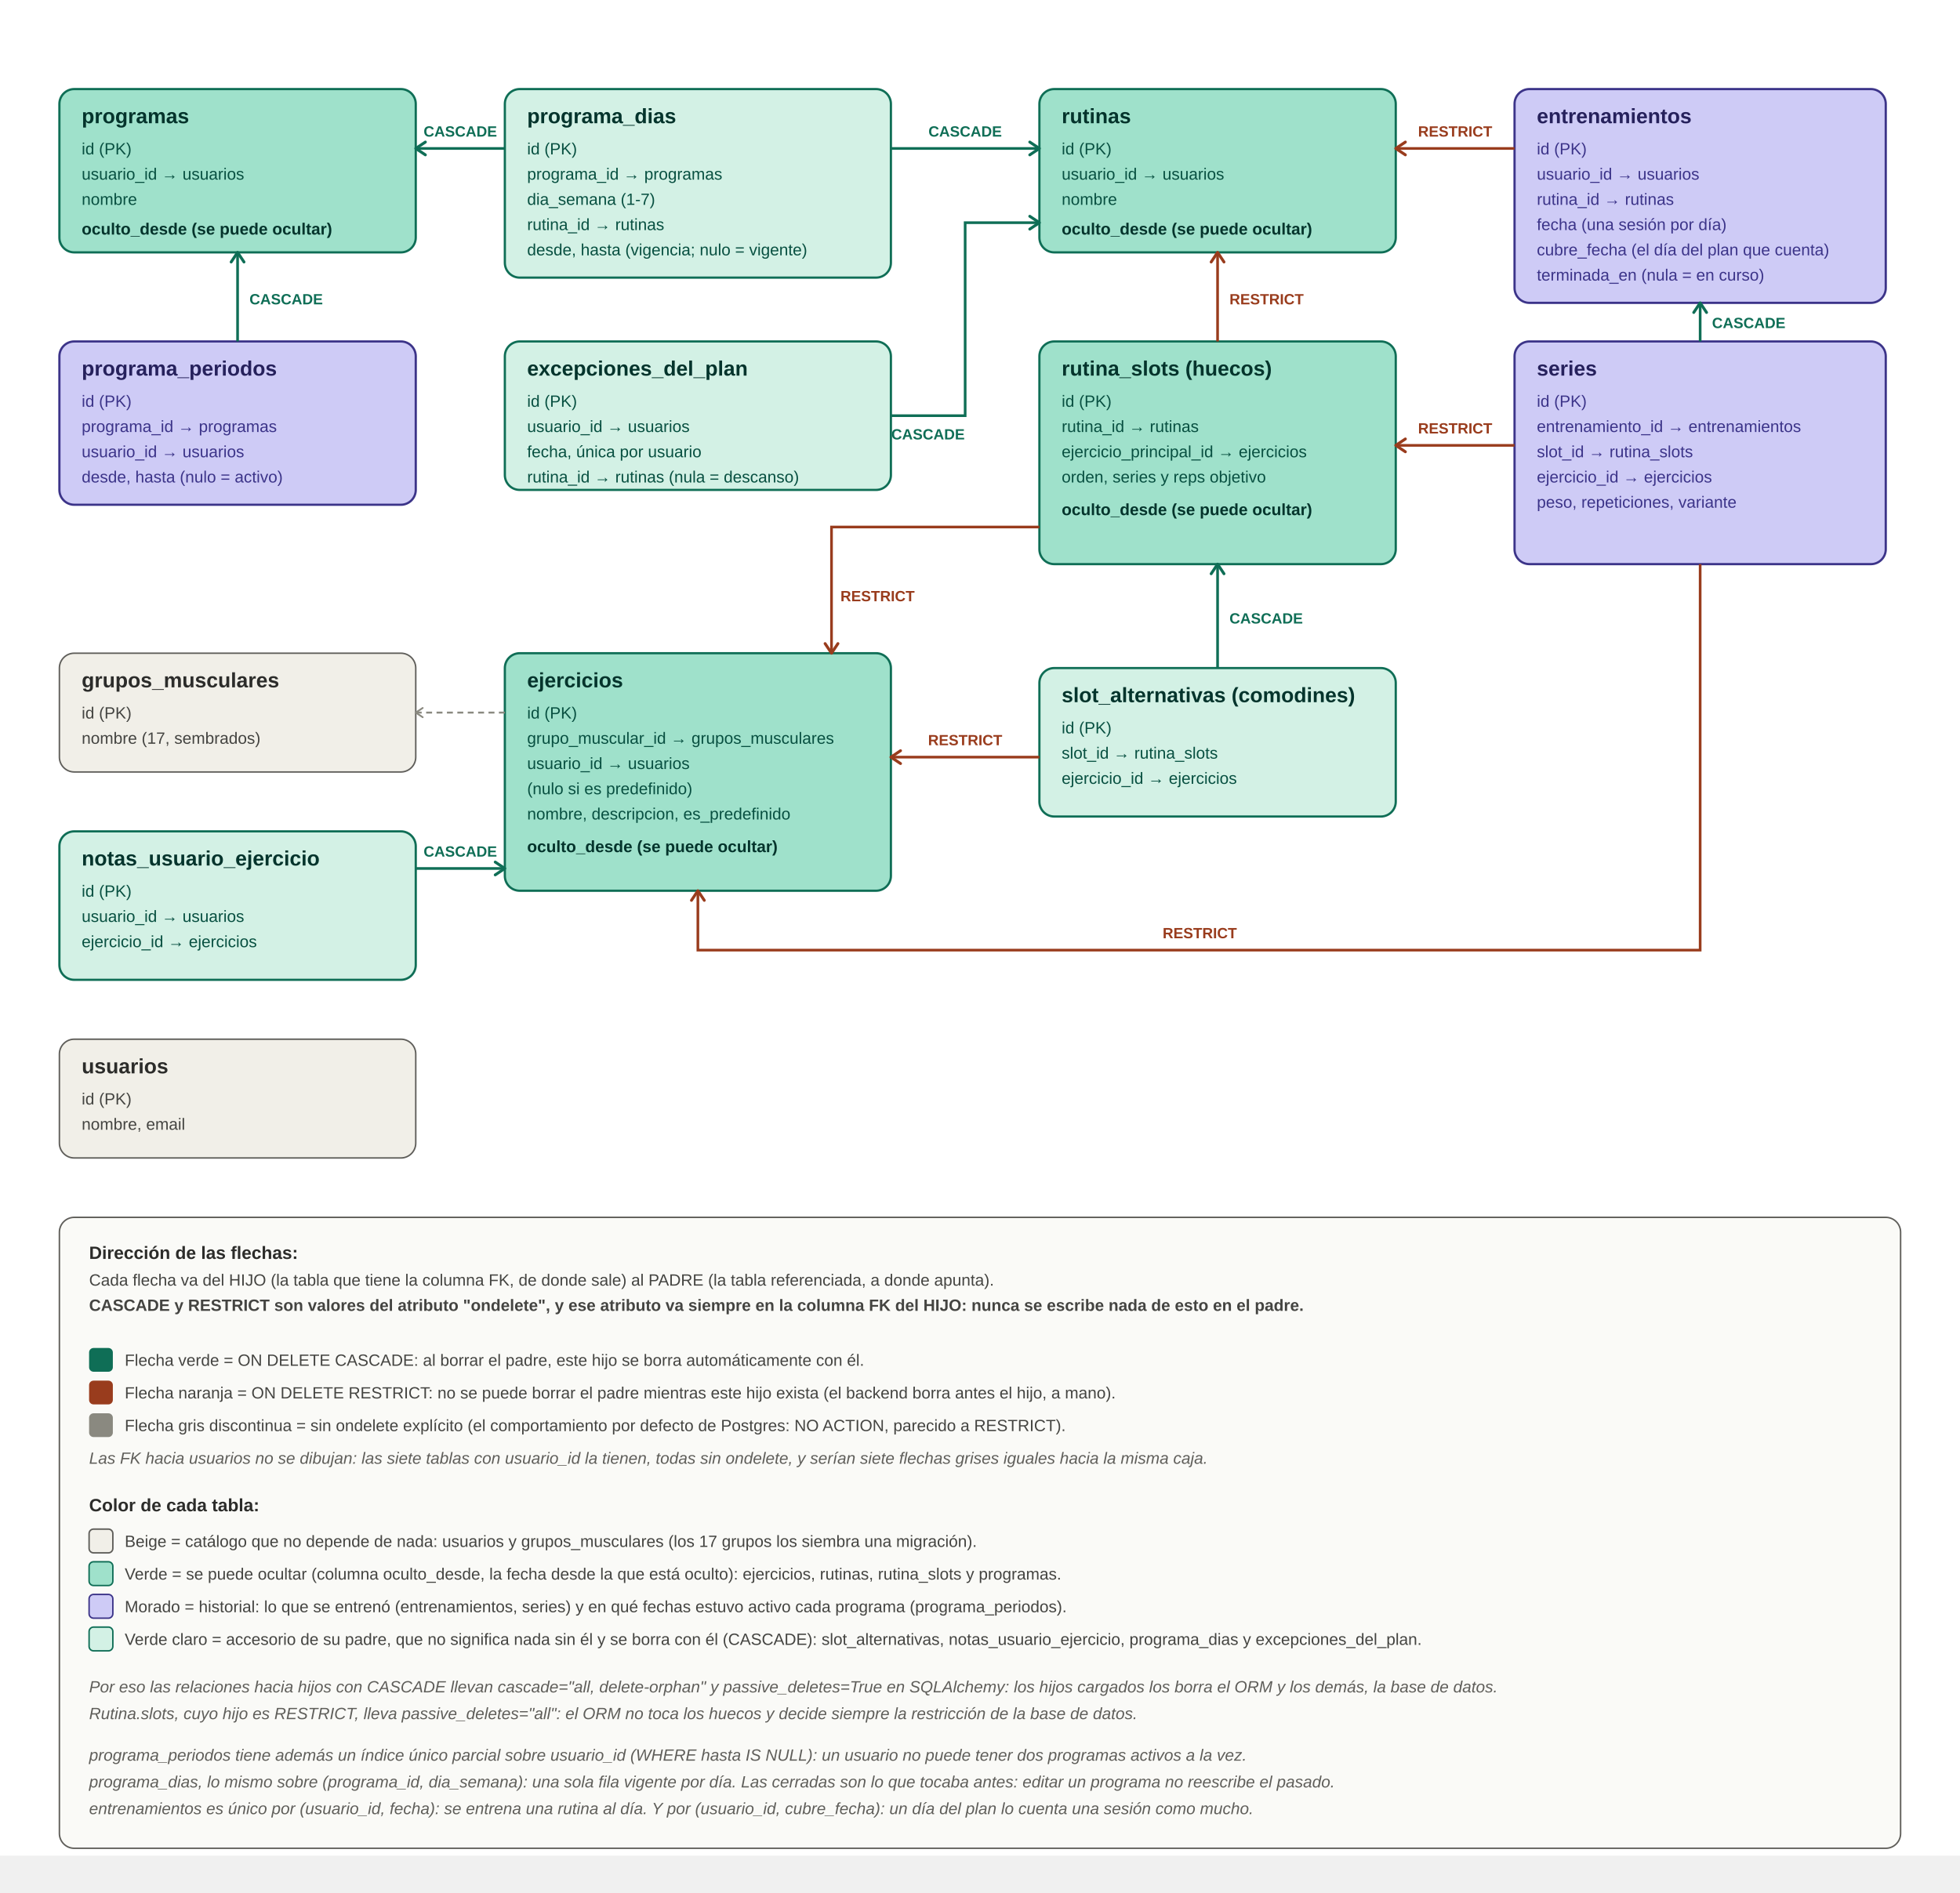
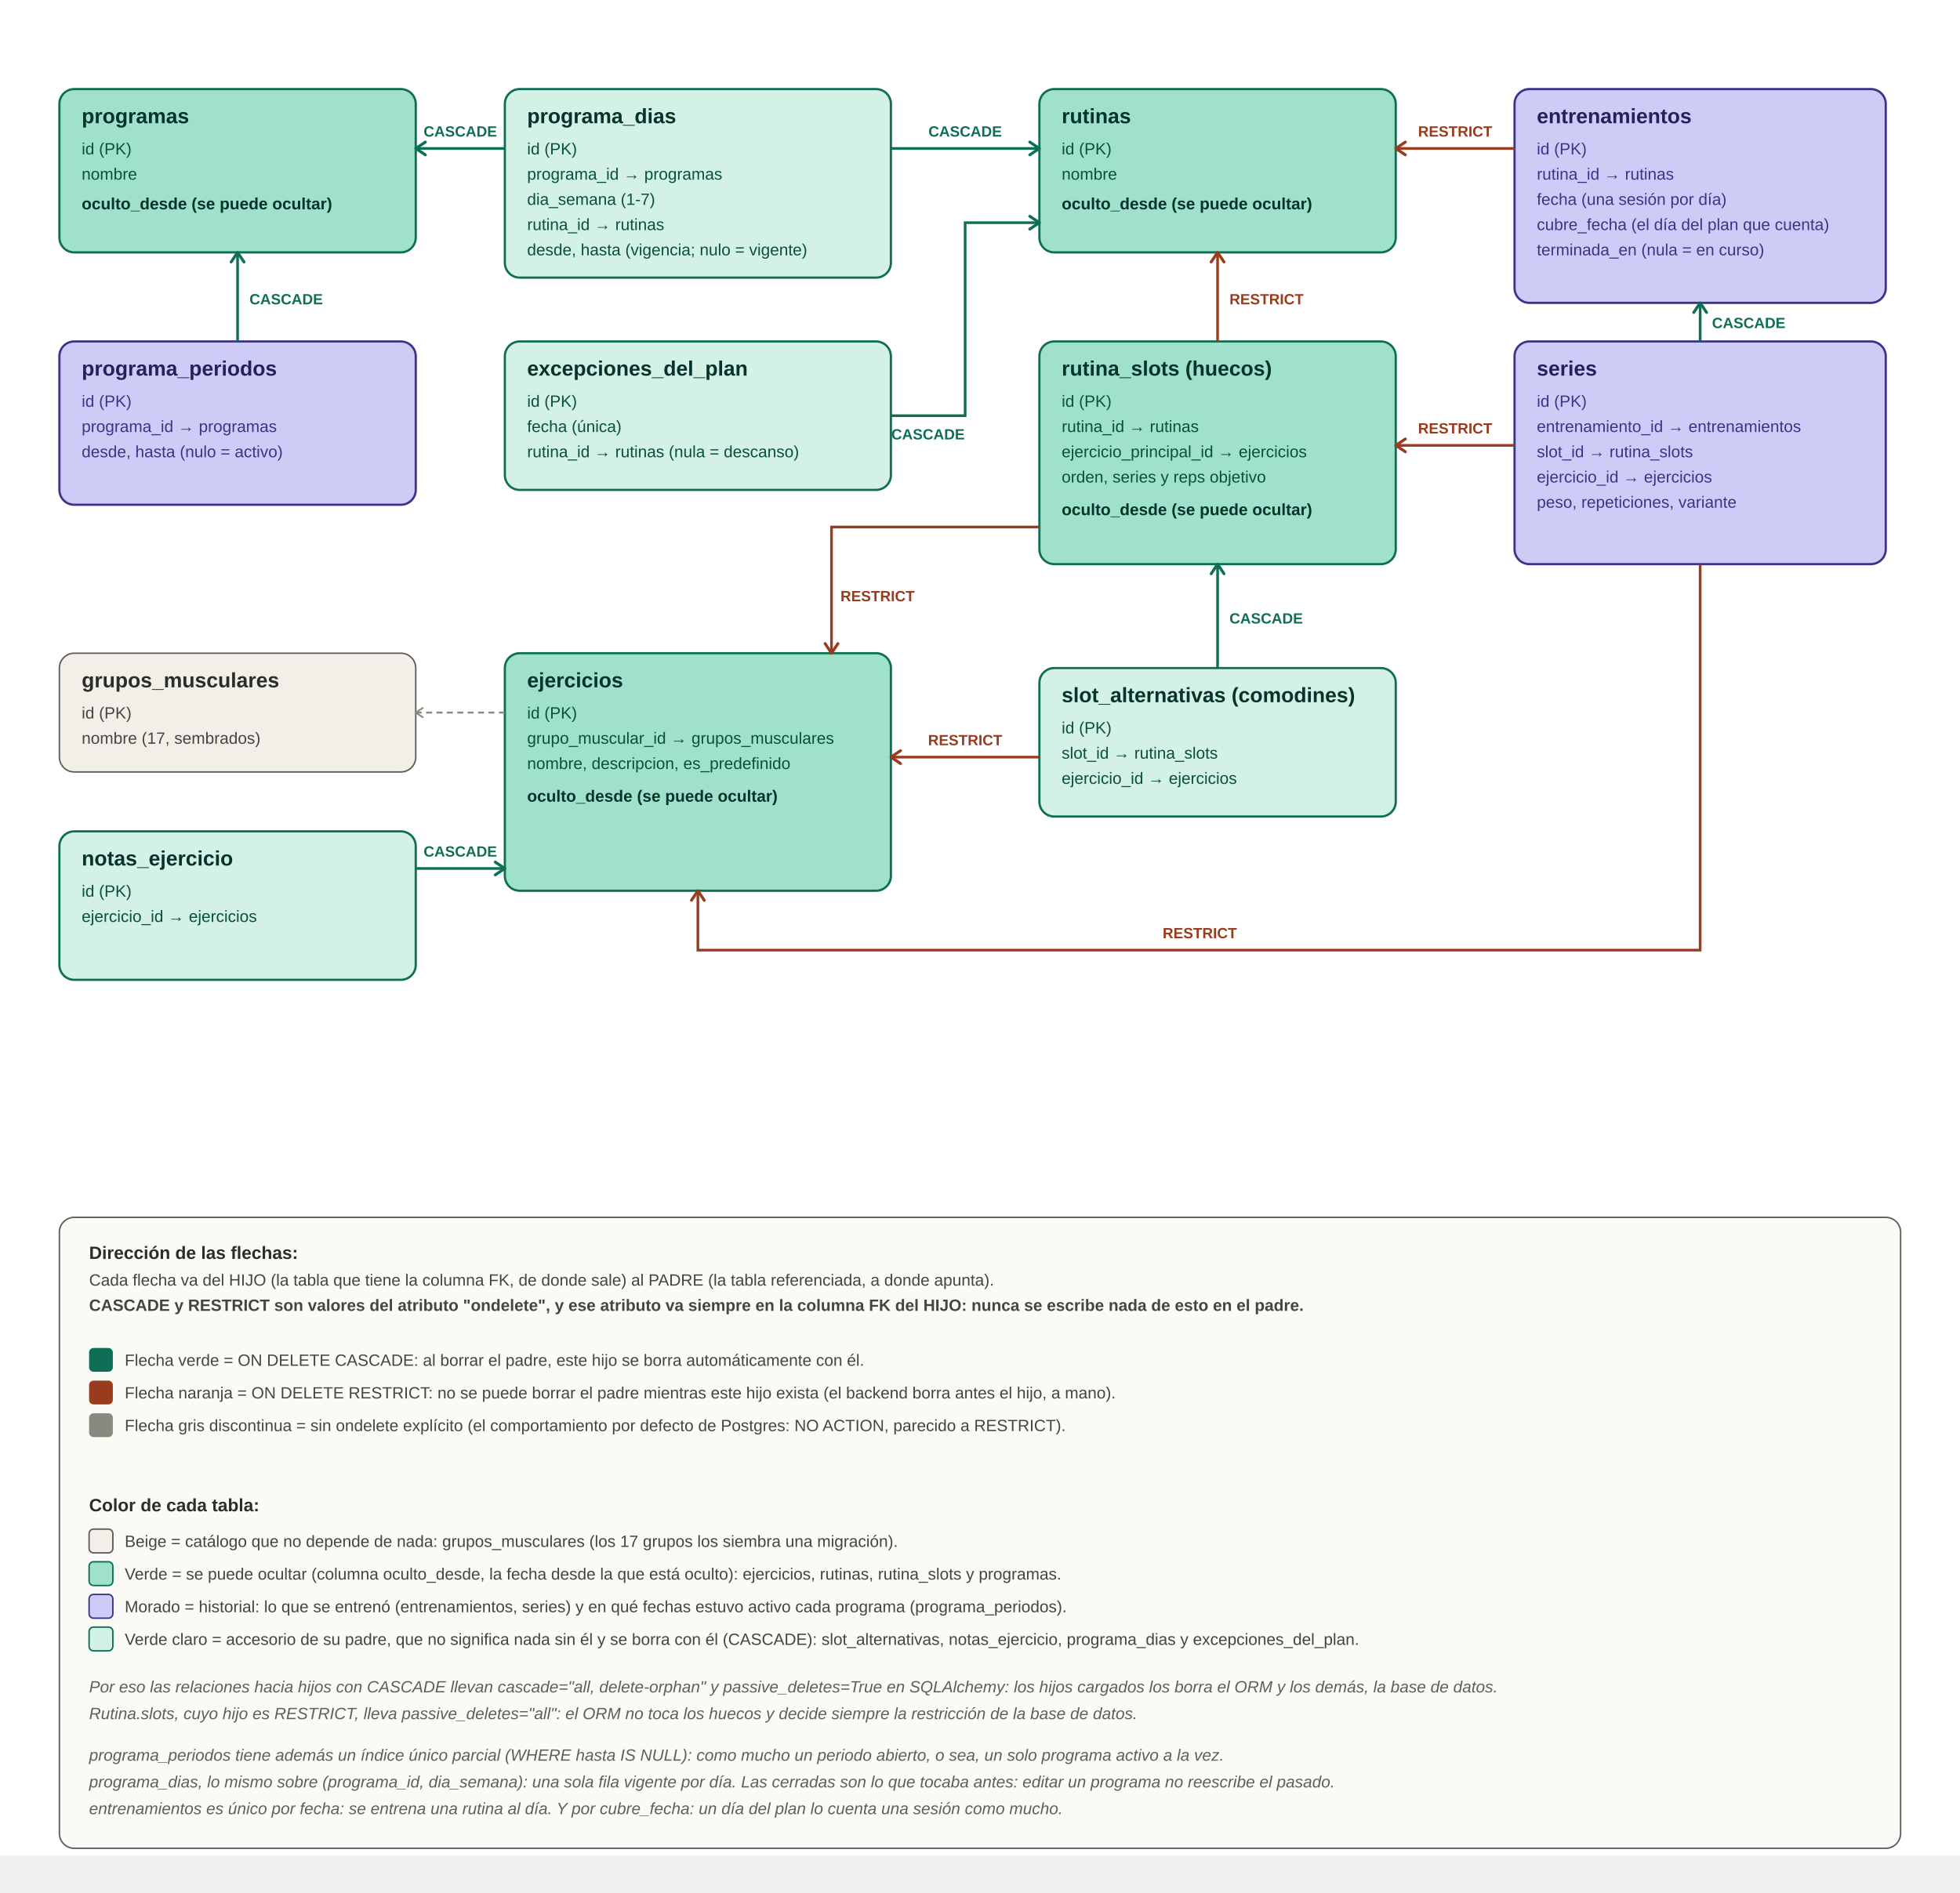
<svg xmlns="http://www.w3.org/2000/svg" width="1320" height="1275" viewBox="0 0 1320 1275" role="img">
  <defs>
    <marker id="arrow-verde" viewBox="0 0 10 10" refX="8" refY="5" markerWidth="6" markerHeight="6" orient="auto-start-reverse">
      <path d="M2 1L8 5L2 9" fill="none" stroke="#0F6E56" stroke-width="1.8" stroke-linecap="round" stroke-linejoin="round" />
    </marker>
    <marker id="arrow-naranja" viewBox="0 0 10 10" refX="8" refY="5" markerWidth="6" markerHeight="6" orient="auto-start-reverse">
      <path d="M2 1L8 5L2 9" fill="none" stroke="#993C1D" stroke-width="1.8" stroke-linecap="round" stroke-linejoin="round" />
    </marker>
    <marker id="arrow-gris" viewBox="0 0 10 10" refX="8" refY="5" markerWidth="6" markerHeight="6" orient="auto-start-reverse">
      <path d="M2 1L8 5L2 9" fill="none" stroke="#8A8980" stroke-width="1.5" stroke-linecap="round" stroke-linejoin="round" />
    </marker>
  </defs>
  <rect width="1320" height="1250" fill="#ffffff" />
  <rect x="40" y="60" width="240" height="110" rx="10" fill="#9FE1CB" stroke="#0F6E56" stroke-width="1.5" />
  <text x="55" y="83" font-family="Arial, sans-serif" font-size="14" font-weight="700" fill="#04342C">programas</text>
  <text x="55" y="104" font-family="Arial, sans-serif" font-size="11" fill="#085041">id (PK)</text>
-   <text x="55" y="121" font-family="Arial, sans-serif" font-size="11" fill="#085041">usuario_id → usuarios</text>
-   <text x="55" y="138" font-family="Arial, sans-serif" font-size="11" fill="#085041">nombre</text>
-   <text x="55" y="158" font-family="Arial, sans-serif" font-size="11" font-weight="700" fill="#04342C">oculto_desde (se puede ocultar)</text>
+   <text x="55" y="121" font-family="Arial, sans-serif" font-size="11" fill="#085041">nombre</text>
+   <text x="55" y="141" font-family="Arial, sans-serif" font-size="11" font-weight="700" fill="#04342C">oculto_desde (se puede ocultar)</text>
  <rect x="340" y="60" width="260" height="127" rx="10" fill="#D3F1E5" stroke="#0F6E56" stroke-width="1.5" />
  <text x="355" y="83" font-family="Arial, sans-serif" font-size="14" font-weight="700" fill="#04342C">programa_dias</text>
  <text x="355" y="104" font-family="Arial, sans-serif" font-size="11" fill="#085041">id (PK)</text>
  <text x="355" y="121" font-family="Arial, sans-serif" font-size="11" fill="#085041">programa_id → programas</text>
  <text x="355" y="138" font-family="Arial, sans-serif" font-size="11" fill="#085041">dia_semana (1-7)</text>
  <text x="355" y="155" font-family="Arial, sans-serif" font-size="11" fill="#085041">rutina_id → rutinas</text>
  <text x="355" y="172" font-family="Arial, sans-serif" font-size="11" fill="#085041">desde, hasta (vigencia; nulo = vigente)</text>
  <rect x="700" y="60" width="240" height="110" rx="10" fill="#9FE1CB" stroke="#0F6E56" stroke-width="1.5" />
  <text x="715" y="83" font-family="Arial, sans-serif" font-size="14" font-weight="700" fill="#04342C">rutinas</text>
  <text x="715" y="104" font-family="Arial, sans-serif" font-size="11" fill="#085041">id (PK)</text>
-   <text x="715" y="121" font-family="Arial, sans-serif" font-size="11" fill="#085041">usuario_id → usuarios</text>
-   <text x="715" y="138" font-family="Arial, sans-serif" font-size="11" fill="#085041">nombre</text>
-   <text x="715" y="158" font-family="Arial, sans-serif" font-size="11" font-weight="700" fill="#04342C">oculto_desde (se puede ocultar)</text>
+   <text x="715" y="121" font-family="Arial, sans-serif" font-size="11" fill="#085041">nombre</text>
+   <text x="715" y="141" font-family="Arial, sans-serif" font-size="11" font-weight="700" fill="#04342C">oculto_desde (se puede ocultar)</text>
  <rect x="1020" y="60" width="250" height="144" rx="10" fill="#CECBF6" stroke="#3C3489" stroke-width="1.5" />
  <text x="1035" y="83" font-family="Arial, sans-serif" font-size="14" font-weight="700" fill="#26215C">entrenamientos</text>
  <text x="1035" y="104" font-family="Arial, sans-serif" font-size="11" fill="#3C3489">id (PK)</text>
-   <text x="1035" y="121" font-family="Arial, sans-serif" font-size="11" fill="#3C3489">usuario_id → usuarios</text>
-   <text x="1035" y="138" font-family="Arial, sans-serif" font-size="11" fill="#3C3489">rutina_id → rutinas</text>
-   <text x="1035" y="155" font-family="Arial, sans-serif" font-size="11" fill="#3C3489">fecha (una sesión por día)</text>
-   <text x="1035" y="172" font-family="Arial, sans-serif" font-size="11" fill="#3C3489">cubre_fecha (el día del plan que cuenta)</text>
-   <text x="1035" y="189" font-family="Arial, sans-serif" font-size="11" fill="#3C3489">terminada_en (nula = en curso)</text>
+   <text x="1035" y="121" font-family="Arial, sans-serif" font-size="11" fill="#3C3489">rutina_id → rutinas</text>
+   <text x="1035" y="138" font-family="Arial, sans-serif" font-size="11" fill="#3C3489">fecha (una sesión por día)</text>
+   <text x="1035" y="155" font-family="Arial, sans-serif" font-size="11" fill="#3C3489">cubre_fecha (el día del plan que cuenta)</text>
+   <text x="1035" y="172" font-family="Arial, sans-serif" font-size="11" fill="#3C3489">terminada_en (nula = en curso)</text>
  <rect x="40" y="230" width="240" height="110" rx="10" fill="#CECBF6" stroke="#3C3489" stroke-width="1.5" />
  <text x="55" y="253" font-family="Arial, sans-serif" font-size="14" font-weight="700" fill="#26215C">programa_periodos</text>
  <text x="55" y="274" font-family="Arial, sans-serif" font-size="11" fill="#3C3489">id (PK)</text>
  <text x="55" y="291" font-family="Arial, sans-serif" font-size="11" fill="#3C3489">programa_id → programas</text>
-   <text x="55" y="308" font-family="Arial, sans-serif" font-size="11" fill="#3C3489">usuario_id → usuarios</text>
-   <text x="55" y="325" font-family="Arial, sans-serif" font-size="11" fill="#3C3489">desde, hasta (nulo = activo)</text>
+   <text x="55" y="308" font-family="Arial, sans-serif" font-size="11" fill="#3C3489">desde, hasta (nulo = activo)</text>
  <rect x="340" y="230" width="260" height="100" rx="10" fill="#D3F1E5" stroke="#0F6E56" stroke-width="1.5" />
  <text x="355" y="253" font-family="Arial, sans-serif" font-size="14" font-weight="700" fill="#04342C">excepciones_del_plan</text>
  <text x="355" y="274" font-family="Arial, sans-serif" font-size="11" fill="#085041">id (PK)</text>
-   <text x="355" y="291" font-family="Arial, sans-serif" font-size="11" fill="#085041">usuario_id → usuarios</text>
-   <text x="355" y="308" font-family="Arial, sans-serif" font-size="11" fill="#085041">fecha, única por usuario</text>
-   <text x="355" y="325" font-family="Arial, sans-serif" font-size="11" fill="#085041">rutina_id → rutinas (nula = descanso)</text>
+   <text x="355" y="291" font-family="Arial, sans-serif" font-size="11" fill="#085041">fecha (única)</text>
+   <text x="355" y="308" font-family="Arial, sans-serif" font-size="11" fill="#085041">rutina_id → rutinas (nula = descanso)</text>
  <rect x="700" y="230" width="240" height="150" rx="10" fill="#9FE1CB" stroke="#0F6E56" stroke-width="1.5" />
  <text x="715" y="253" font-family="Arial, sans-serif" font-size="14" font-weight="700" fill="#04342C">rutina_slots (huecos)</text>
  <text x="715" y="274" font-family="Arial, sans-serif" font-size="11" fill="#085041">id (PK)</text>
  <text x="715" y="291" font-family="Arial, sans-serif" font-size="11" fill="#085041">rutina_id → rutinas</text>
  <text x="715" y="308" font-family="Arial, sans-serif" font-size="11" fill="#085041">ejercicio_principal_id → ejercicios</text>
  <text x="715" y="325" font-family="Arial, sans-serif" font-size="11" fill="#085041">orden, series y reps objetivo</text>
  <text x="715" y="347" font-family="Arial, sans-serif" font-size="11" font-weight="700" fill="#04342C">oculto_desde (se puede ocultar)</text>
  <rect x="1020" y="230" width="250" height="150" rx="10" fill="#CECBF6" stroke="#3C3489" stroke-width="1.5" />
  <text x="1035" y="253" font-family="Arial, sans-serif" font-size="14" font-weight="700" fill="#26215C">series</text>
  <text x="1035" y="274" font-family="Arial, sans-serif" font-size="11" fill="#3C3489">id (PK)</text>
  <text x="1035" y="291" font-family="Arial, sans-serif" font-size="11" fill="#3C3489">entrenamiento_id → entrenamientos</text>
  <text x="1035" y="308" font-family="Arial, sans-serif" font-size="11" fill="#3C3489">slot_id → rutina_slots</text>
  <text x="1035" y="325" font-family="Arial, sans-serif" font-size="11" fill="#3C3489">ejercicio_id → ejercicios</text>
  <text x="1035" y="342" font-family="Arial, sans-serif" font-size="11" fill="#3C3489">peso, repeticiones, variante</text>
  <rect x="40" y="440" width="240" height="80" rx="10" fill="#F1EFE8" stroke="#5F5E5A" stroke-width="1" />
  <text x="55" y="463" font-family="Arial, sans-serif" font-size="14" font-weight="700" fill="#2C2C2A">grupos_musculares</text>
  <text x="55" y="484" font-family="Arial, sans-serif" font-size="11" fill="#444441">id (PK)</text>
  <text x="55" y="501" font-family="Arial, sans-serif" font-size="11" fill="#444441">nombre (17, sembrados)</text>
  <rect x="340" y="440" width="260" height="160" rx="10" fill="#9FE1CB" stroke="#0F6E56" stroke-width="1.5" />
  <text x="355" y="463" font-family="Arial, sans-serif" font-size="14" font-weight="700" fill="#04342C">ejercicios</text>
  <text x="355" y="484" font-family="Arial, sans-serif" font-size="11" fill="#085041">id (PK)</text>
  <text x="355" y="501" font-family="Arial, sans-serif" font-size="11" fill="#085041">grupo_muscular_id → grupos_musculares</text>
-   <text x="355" y="518" font-family="Arial, sans-serif" font-size="11" fill="#085041">usuario_id → usuarios</text>
-   <text x="355" y="535" font-family="Arial, sans-serif" font-size="11" fill="#085041">(nulo si es predefinido)</text>
-   <text x="355" y="552" font-family="Arial, sans-serif" font-size="11" fill="#085041">nombre, descripcion, es_predefinido</text>
-   <text x="355" y="574" font-family="Arial, sans-serif" font-size="11" font-weight="700" fill="#04342C">oculto_desde (se puede ocultar)</text>
+   <text x="355" y="518" font-family="Arial, sans-serif" font-size="11" fill="#085041">nombre, descripcion, es_predefinido</text>
+   <text x="355" y="540" font-family="Arial, sans-serif" font-size="11" font-weight="700" fill="#04342C">oculto_desde (se puede ocultar)</text>
  <rect x="700" y="450" width="240" height="100" rx="10" fill="#D3F1E5" stroke="#0F6E56" stroke-width="1.5" />
  <text x="715" y="473" font-family="Arial, sans-serif" font-size="14" font-weight="700" fill="#04342C">slot_alternativas (comodines)</text>
  <text x="715" y="494" font-family="Arial, sans-serif" font-size="11" fill="#085041">id (PK)</text>
  <text x="715" y="511" font-family="Arial, sans-serif" font-size="11" fill="#085041">slot_id → rutina_slots</text>
  <text x="715" y="528" font-family="Arial, sans-serif" font-size="11" fill="#085041">ejercicio_id → ejercicios</text>
  <rect x="40" y="560" width="240" height="100" rx="10" fill="#D3F1E5" stroke="#0F6E56" stroke-width="1.5" />
-   <text x="55" y="583" font-family="Arial, sans-serif" font-size="14" font-weight="700" fill="#04342C">notas_usuario_ejercicio</text>
+   <text x="55" y="583" font-family="Arial, sans-serif" font-size="14" font-weight="700" fill="#04342C">notas_ejercicio</text>
  <text x="55" y="604" font-family="Arial, sans-serif" font-size="11" fill="#085041">id (PK)</text>
-   <text x="55" y="621" font-family="Arial, sans-serif" font-size="11" fill="#085041">usuario_id → usuarios</text>
-   <text x="55" y="638" font-family="Arial, sans-serif" font-size="11" fill="#085041">ejercicio_id → ejercicios</text>
-   <rect x="40" y="700" width="240" height="80" rx="10" fill="#F1EFE8" stroke="#5F5E5A" stroke-width="1" />
-   <text x="55" y="723" font-family="Arial, sans-serif" font-size="14" font-weight="700" fill="#2C2C2A">usuarios</text>
-   <text x="55" y="744" font-family="Arial, sans-serif" font-size="11" fill="#444441">id (PK)</text>
-   <text x="55" y="761" font-family="Arial, sans-serif" font-size="11" fill="#444441">nombre, email</text>
+   <text x="55" y="621" font-family="Arial, sans-serif" font-size="11" fill="#085041">ejercicio_id → ejercicios</text>
  <line x1="340" y1="100" x2="280" y2="100" stroke="#0F6E56" stroke-width="1.8" marker-end="url(#arrow-verde)" />
  <text x="310" y="92" text-anchor="middle" font-family="Arial, sans-serif" font-size="10" font-weight="700" fill="#0F6E56">CASCADE</text>
  <line x1="600" y1="100" x2="700" y2="100" stroke="#0F6E56" stroke-width="1.8" marker-end="url(#arrow-verde)" />
  <text x="650" y="92" text-anchor="middle" font-family="Arial, sans-serif" font-size="10" font-weight="700" fill="#0F6E56">CASCADE</text>
  <line x1="160" y1="230" x2="160" y2="170" stroke="#0F6E56" stroke-width="1.8" marker-end="url(#arrow-verde)" />
  <text x="168" y="205" font-family="Arial, sans-serif" font-size="10" font-weight="700" fill="#0F6E56">CASCADE</text>
  <path d="M600,280 L650,280 L650,150 L700,150" fill="none" stroke="#0F6E56" stroke-width="1.8" marker-end="url(#arrow-verde)" />
  <text x="625" y="296" text-anchor="middle" font-family="Arial, sans-serif" font-size="10" font-weight="700" fill="#0F6E56">CASCADE</text>
  <line x1="1145" y1="230" x2="1145" y2="204" stroke="#0F6E56" stroke-width="1.8" marker-end="url(#arrow-verde)" />
  <text x="1153" y="221" font-family="Arial, sans-serif" font-size="10" font-weight="700" fill="#0F6E56">CASCADE</text>
  <line x1="820" y1="450" x2="820" y2="380" stroke="#0F6E56" stroke-width="1.8" marker-end="url(#arrow-verde)" />
  <text x="828" y="420" font-family="Arial, sans-serif" font-size="10" font-weight="700" fill="#0F6E56">CASCADE</text>
  <line x1="280" y1="585" x2="340" y2="585" stroke="#0F6E56" stroke-width="1.8" marker-end="url(#arrow-verde)" />
  <text x="310" y="577" text-anchor="middle" font-family="Arial, sans-serif" font-size="10" font-weight="700" fill="#0F6E56">CASCADE</text>
  <line x1="1020" y1="100" x2="940" y2="100" stroke="#993C1D" stroke-width="1.8" marker-end="url(#arrow-naranja)" />
  <text x="980" y="92" text-anchor="middle" font-family="Arial, sans-serif" font-size="10" font-weight="700" fill="#993C1D">RESTRICT</text>
  <line x1="820" y1="230" x2="820" y2="170" stroke="#993C1D" stroke-width="1.8" marker-end="url(#arrow-naranja)" />
  <text x="828" y="205" font-family="Arial, sans-serif" font-size="10" font-weight="700" fill="#993C1D">RESTRICT</text>
  <line x1="1020" y1="300" x2="940" y2="300" stroke="#993C1D" stroke-width="1.8" marker-end="url(#arrow-naranja)" />
  <text x="980" y="292" text-anchor="middle" font-family="Arial, sans-serif" font-size="10" font-weight="700" fill="#993C1D">RESTRICT</text>
  <path d="M700,355 L560,355 L560,440" fill="none" stroke="#993C1D" stroke-width="1.8" marker-end="url(#arrow-naranja)" />
  <text x="566" y="405" font-family="Arial, sans-serif" font-size="10" font-weight="700" fill="#993C1D">RESTRICT</text>
  <line x1="700" y1="510" x2="600" y2="510" stroke="#993C1D" stroke-width="1.8" marker-end="url(#arrow-naranja)" />
  <text x="650" y="502" text-anchor="middle" font-family="Arial, sans-serif" font-size="10" font-weight="700" fill="#993C1D">RESTRICT</text>
  <path d="M1145,380 L1145,640 L470,640 L470,600" fill="none" stroke="#993C1D" stroke-width="1.8" marker-end="url(#arrow-naranja)" />
  <text x="808" y="632" text-anchor="middle" font-family="Arial, sans-serif" font-size="10" font-weight="700" fill="#993C1D">RESTRICT</text>
  <line x1="340" y1="480" x2="280" y2="480" stroke="#8A8980" stroke-width="1.3" stroke-dasharray="4 3" marker-end="url(#arrow-gris)" />
  <rect x="40" y="820" width="1240" height="425" rx="10" fill="#FAFAF7" stroke="#5F5E5A" stroke-width="1" />
  <text x="60" y="848" font-family="Arial, sans-serif" font-size="12" font-weight="700" fill="#2C2C2A">Dirección de las flechas:</text>
  <text x="60" y="866" font-family="Arial, sans-serif" font-size="11" fill="#444441">Cada flecha va del HIJO (la tabla que tiene la columna FK, de donde sale) al PADRE (la tabla referenciada, a donde apunta).</text>
  <text x="60" y="883" font-family="Arial, sans-serif" font-size="11" font-weight="700" fill="#444441">CASCADE y RESTRICT son valores del atributo "ondelete", y ese atributo va siempre en la columna FK del HIJO: nunca se escribe nada de esto en el padre.</text>
  <rect x="60" y="908" width="16" height="16" rx="3" fill="#0F6E56" />
  <text x="84" y="920" font-family="Arial, sans-serif" font-size="11" fill="#444441">Flecha verde = ON DELETE CASCADE: al borrar el padre, este hijo se borra automáticamente con él.</text>
  <rect x="60" y="930" width="16" height="16" rx="3" fill="#993C1D" />
  <text x="84" y="942" font-family="Arial, sans-serif" font-size="11" fill="#444441">Flecha naranja = ON DELETE RESTRICT: no se puede borrar el padre mientras este hijo exista (el backend borra antes el hijo, a mano).</text>
  <rect x="60" y="952" width="16" height="16" rx="3" fill="#8A8980" />
  <text x="84" y="964" font-family="Arial, sans-serif" font-size="11" fill="#444441">Flecha gris discontinua = sin ondelete explícito (el comportamiento por defecto de Postgres: NO ACTION, parecido a RESTRICT).</text>
-   <text x="60" y="986" font-family="Arial, sans-serif" font-size="11" font-style="italic" fill="#5F5E5A">Las FK hacia usuarios no se dibujan: las siete tablas con usuario_id la tienen, todas sin ondelete, y serían siete flechas grises iguales hacia la misma caja.</text>
  <text x="60" y="1018" font-family="Arial, sans-serif" font-size="12" font-weight="700" fill="#2C2C2A">Color de cada tabla:</text>
  <rect x="60" y="1030" width="16" height="16" rx="3" fill="#F1EFE8" stroke="#5F5E5A" />
-   <text x="84" y="1042" font-family="Arial, sans-serif" font-size="11" fill="#444441">Beige = catálogo que no depende de nada: usuarios y grupos_musculares (los 17 grupos los siembra una migración).</text>
+   <text x="84" y="1042" font-family="Arial, sans-serif" font-size="11" fill="#444441">Beige = catálogo que no depende de nada: grupos_musculares (los 17 grupos los siembra una migración).</text>
  <rect x="60" y="1052" width="16" height="16" rx="3" fill="#9FE1CB" stroke="#0F6E56" />
  <text x="84" y="1064" font-family="Arial, sans-serif" font-size="11" fill="#444441">Verde = se puede ocultar (columna oculto_desde, la fecha desde la que está oculto): ejercicios, rutinas, rutina_slots y programas.</text>
  <rect x="60" y="1074" width="16" height="16" rx="3" fill="#CECBF6" stroke="#3C3489" />
  <text x="84" y="1086" font-family="Arial, sans-serif" font-size="11" fill="#444441">Morado = historial: lo que se entrenó (entrenamientos, series) y en qué fechas estuvo activo cada programa (programa_periodos).</text>
  <rect x="60" y="1096" width="16" height="16" rx="3" fill="#D3F1E5" stroke="#0F6E56" />
-   <text x="84" y="1108" font-family="Arial, sans-serif" font-size="11" fill="#444441">Verde claro = accesorio de su padre, que no significa nada sin él y se borra con él (CASCADE): slot_alternativas, notas_usuario_ejercicio, programa_dias y excepciones_del_plan.</text>
+   <text x="84" y="1108" font-family="Arial, sans-serif" font-size="11" fill="#444441">Verde claro = accesorio de su padre, que no significa nada sin él y se borra con él (CASCADE): slot_alternativas, notas_ejercicio, programa_dias y excepciones_del_plan.</text>
  <text x="60" y="1140" font-family="Arial, sans-serif" font-size="11" font-style="italic" fill="#5F5E5A">Por eso las relaciones hacia hijos con CASCADE llevan cascade="all, delete-orphan" y passive_deletes=True en SQLAlchemy: los hijos cargados los borra el ORM y los demás, la base de datos.</text>
  <text x="60" y="1158" font-family="Arial, sans-serif" font-size="11" font-style="italic" fill="#5F5E5A">Rutina.slots, cuyo hijo es RESTRICT, lleva passive_deletes="all": el ORM no toca los huecos y decide siempre la restricción de la base de datos.</text>
-   <text x="60" y="1186" font-family="Arial, sans-serif" font-size="11" font-style="italic" fill="#5F5E5A">programa_periodos tiene además un índice único parcial sobre usuario_id (WHERE hasta IS NULL): un usuario no puede tener dos programas activos a la vez.</text>
+   <text x="60" y="1186" font-family="Arial, sans-serif" font-size="11" font-style="italic" fill="#5F5E5A">programa_periodos tiene además un índice único parcial (WHERE hasta IS NULL): como mucho un periodo abierto, o sea, un solo programa activo a la vez.</text>
  <text x="60" y="1204" font-family="Arial, sans-serif" font-size="11" font-style="italic" fill="#5F5E5A">programa_dias, lo mismo sobre (programa_id, dia_semana): una sola fila vigente por día. Las cerradas son lo que tocaba antes: editar un programa no reescribe el pasado.</text>
-   <text x="60" y="1222" font-family="Arial, sans-serif" font-size="11" font-style="italic" fill="#5F5E5A">entrenamientos es único por (usuario_id, fecha): se entrena una rutina al día. Y por (usuario_id, cubre_fecha): un día del plan lo cuenta una sesión como mucho.</text>
+   <text x="60" y="1222" font-family="Arial, sans-serif" font-size="11" font-style="italic" fill="#5F5E5A">entrenamientos es único por fecha: se entrena una rutina al día. Y por cubre_fecha: un día del plan lo cuenta una sesión como mucho.</text>
</svg>
